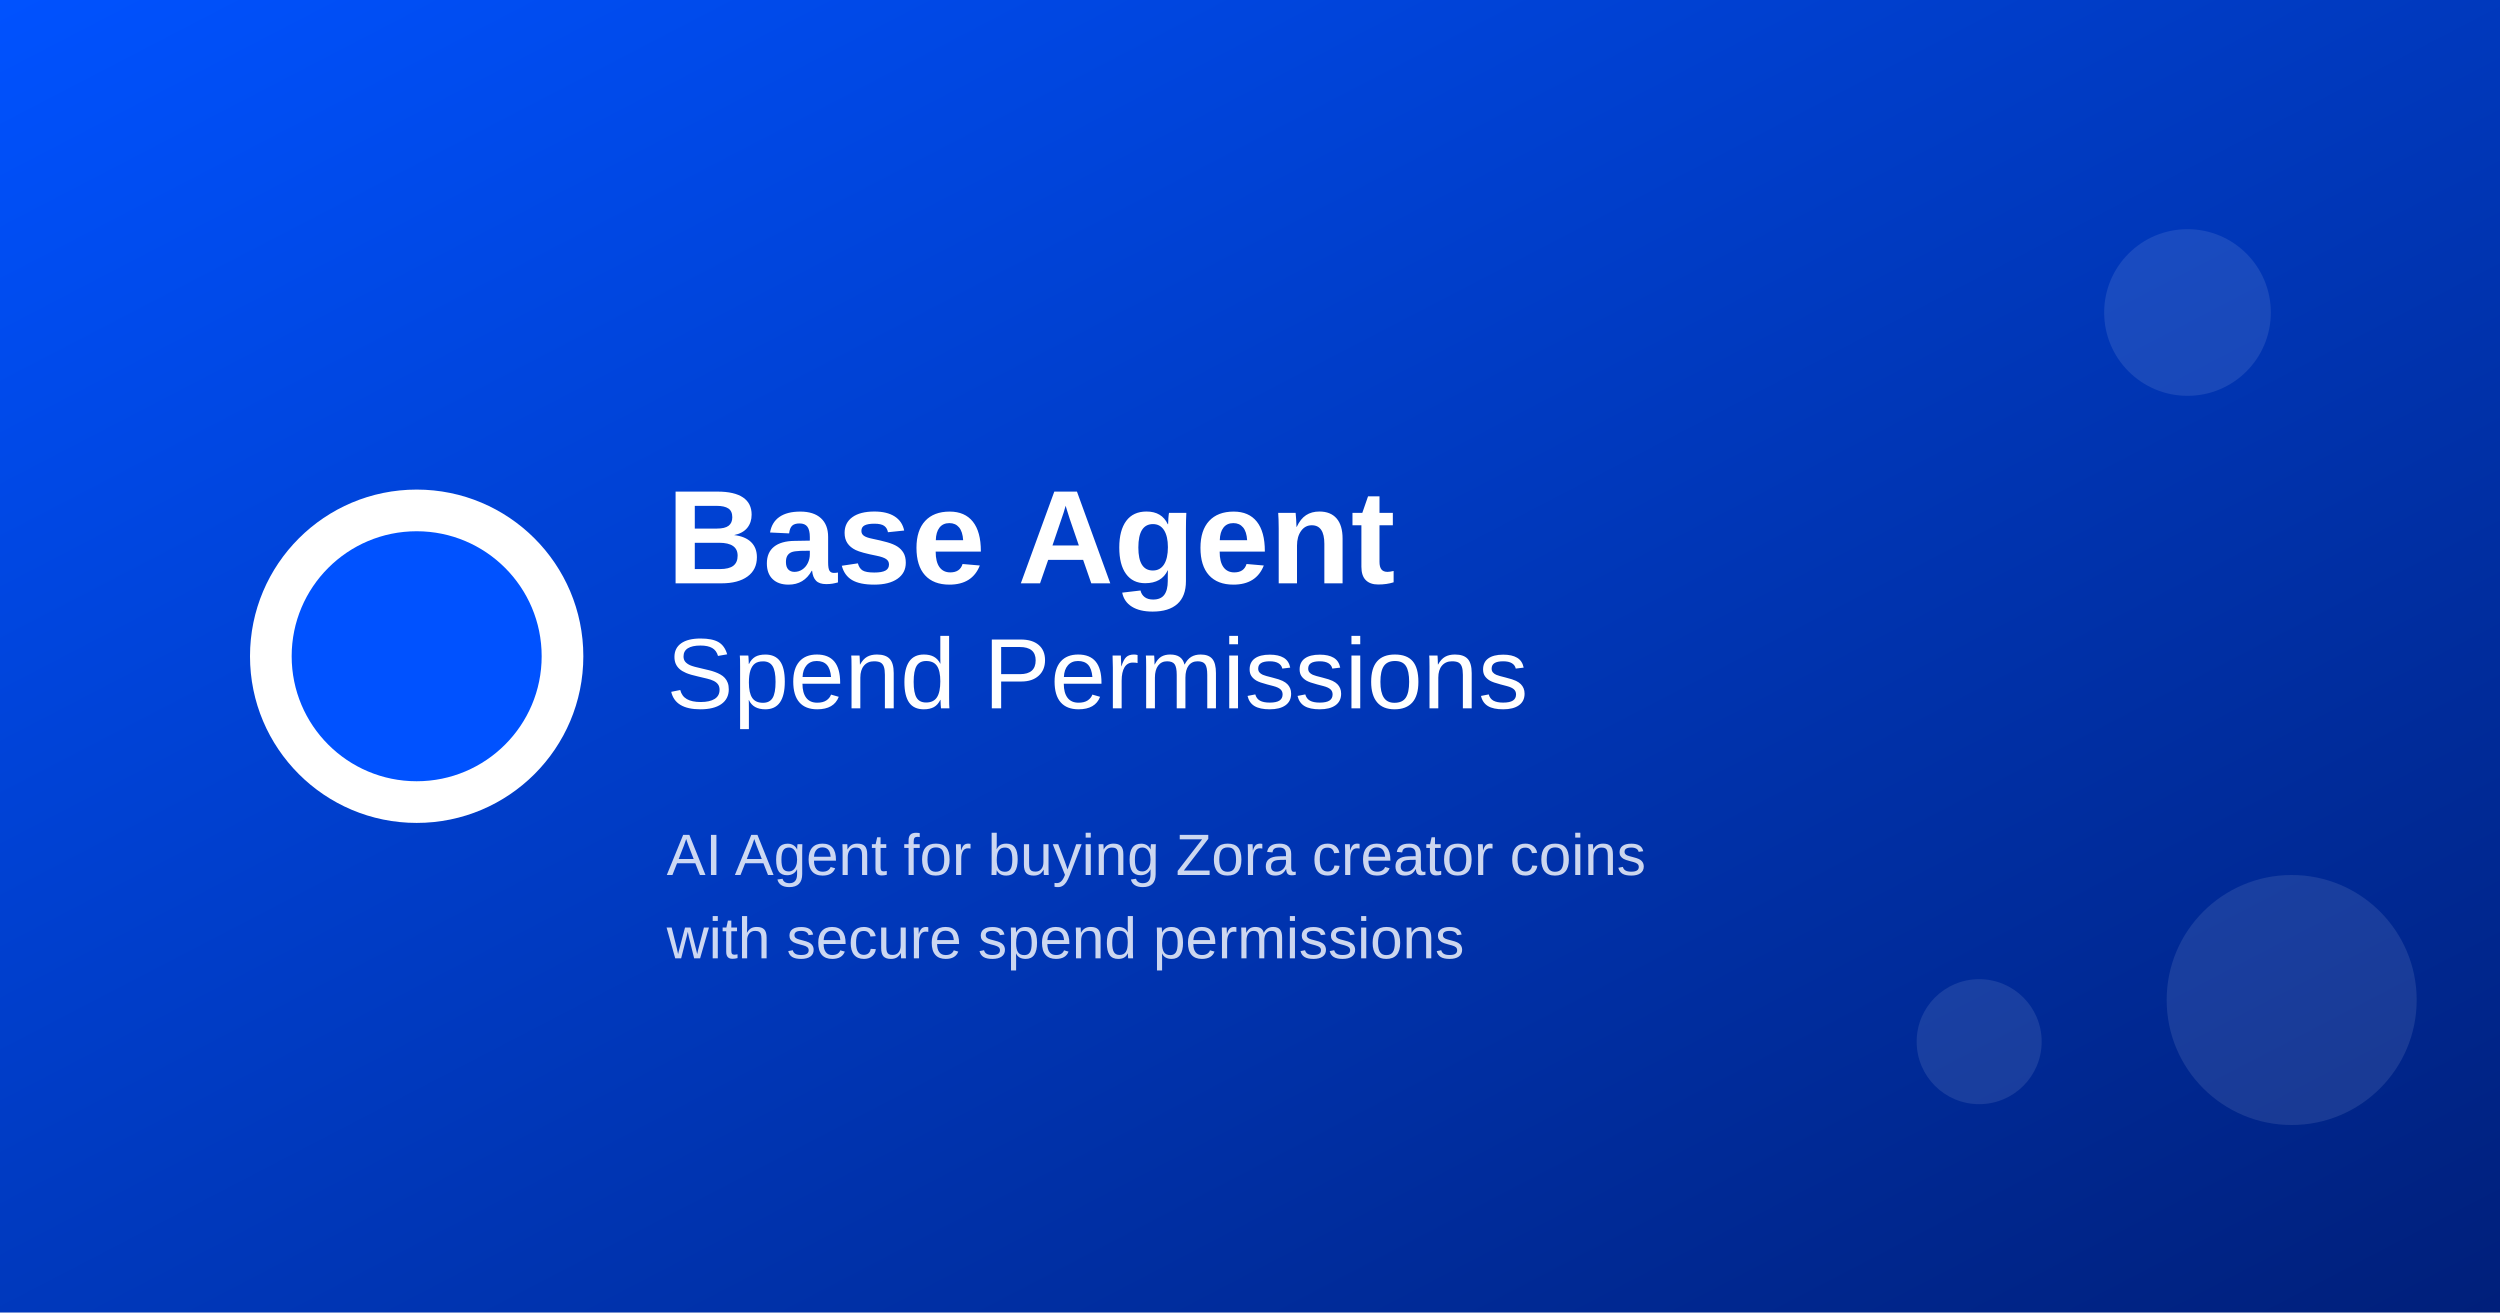
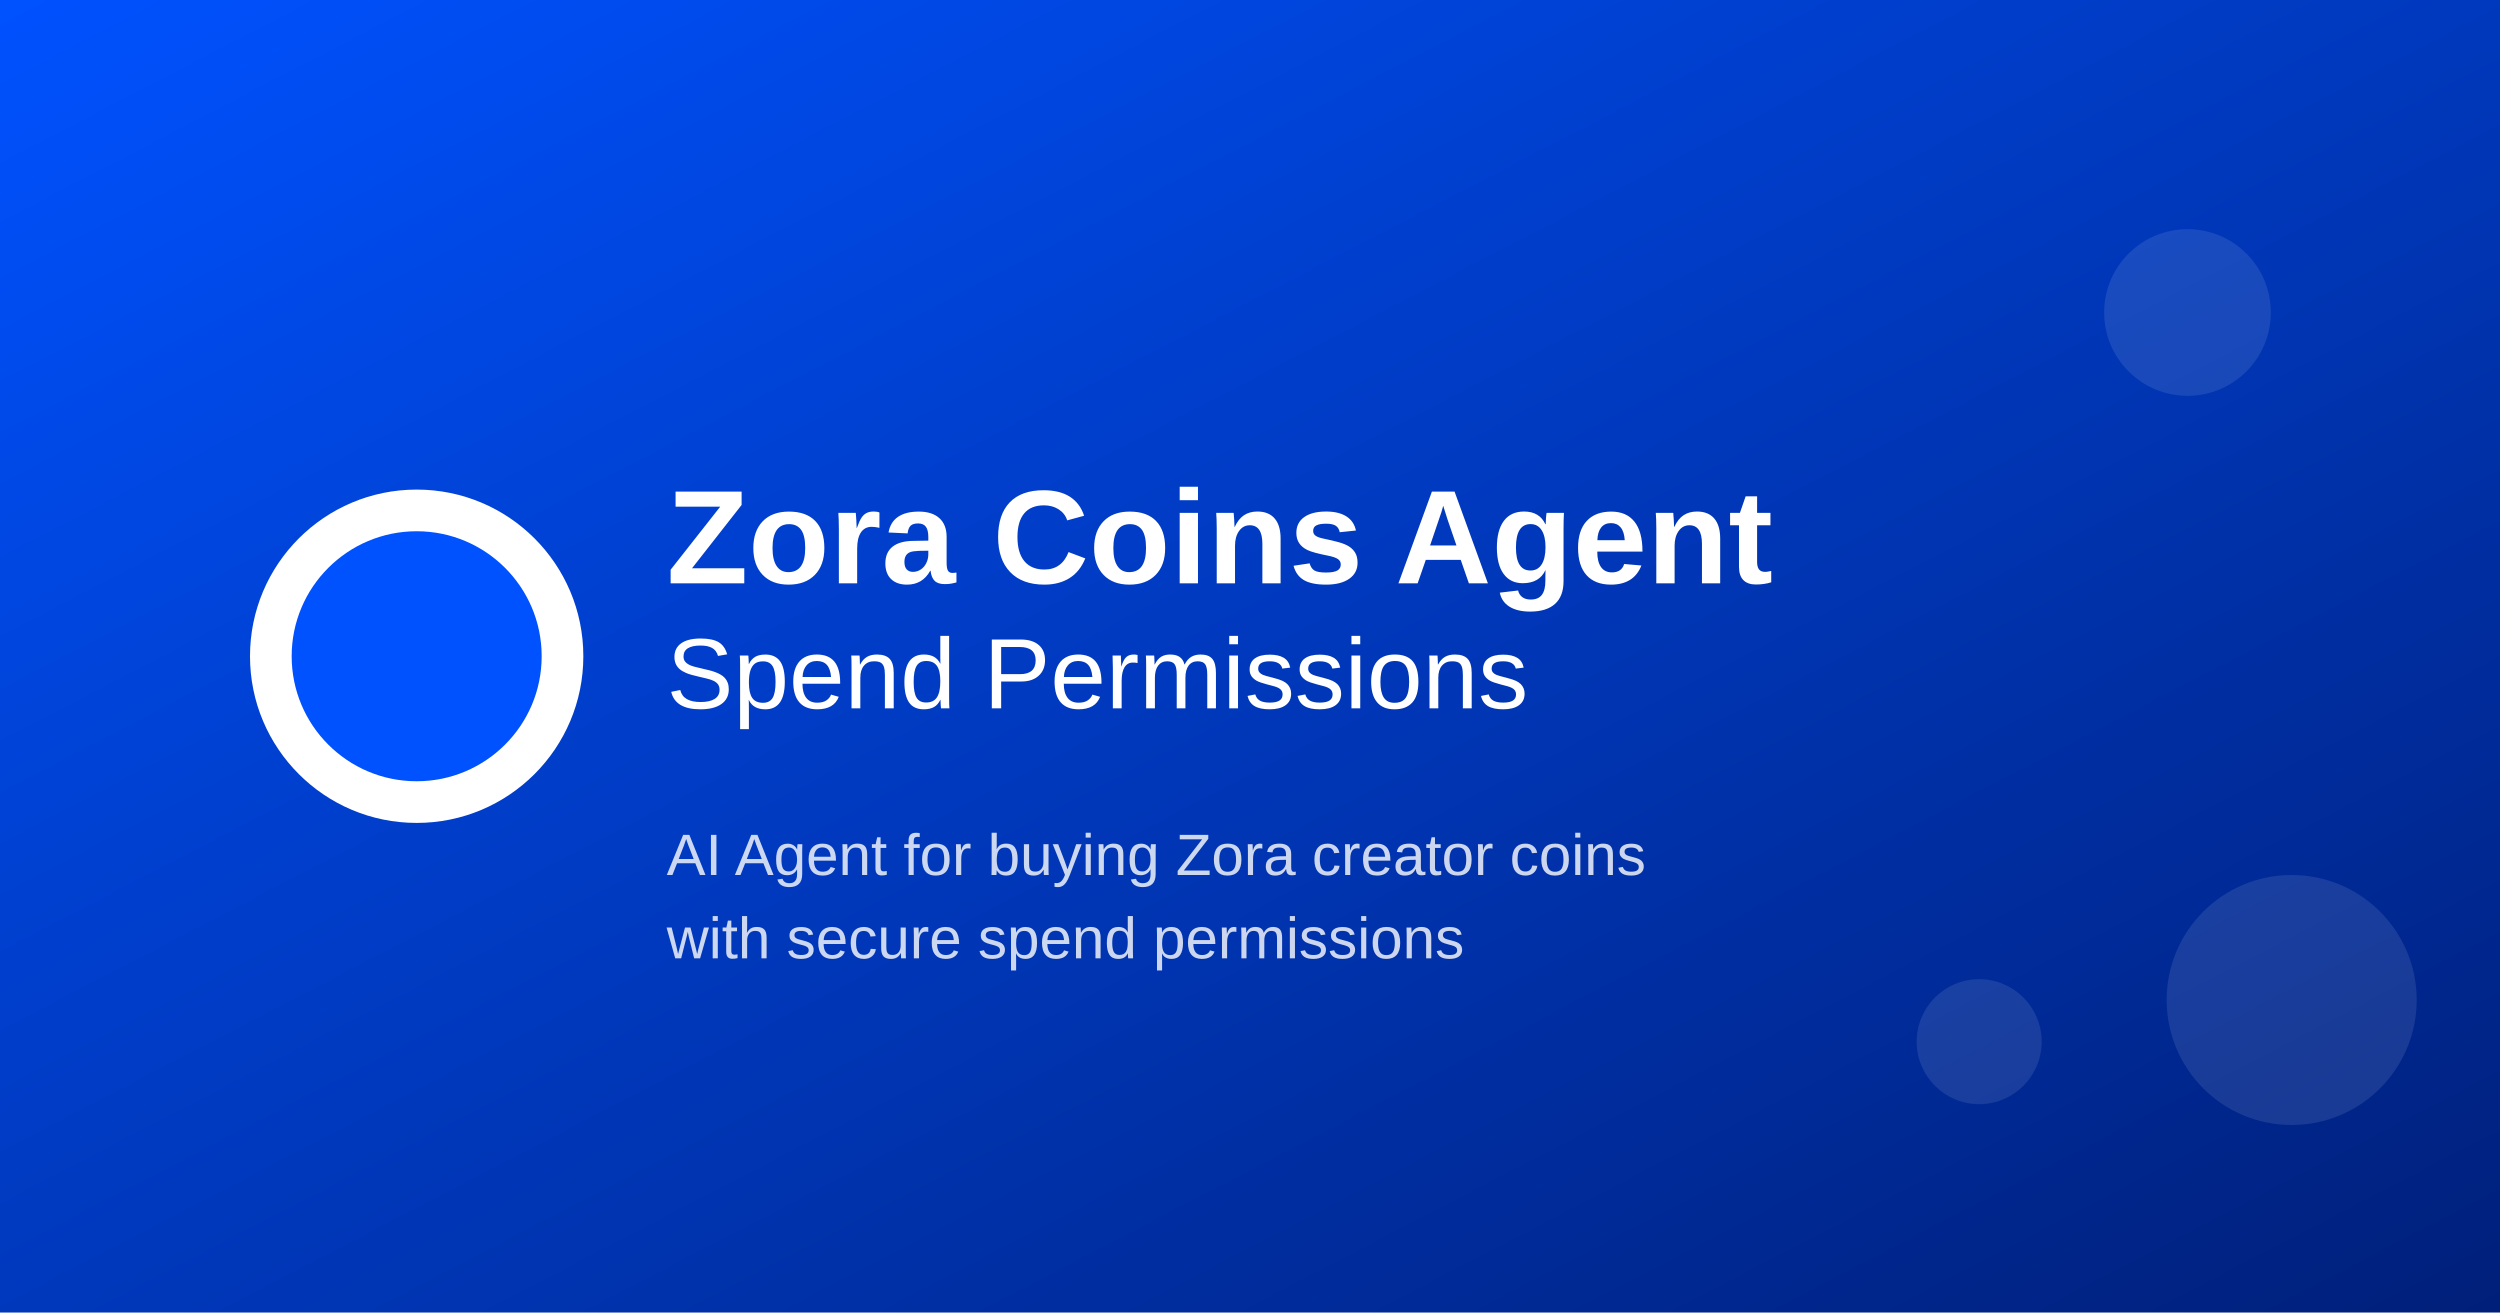
<svg xmlns="http://www.w3.org/2000/svg" width="1200" height="630" viewBox="0 0 1200 630">
  <defs>
    <linearGradient id="bgGradient" x1="0%" y1="0%" x2="100%" y2="100%">
      <stop offset="0%" style="stop-color:#0052FF;stop-opacity:1" />
      <stop offset="100%" style="stop-color:#001F7A;stop-opacity:1" />
    </linearGradient>
  </defs>
  <rect width="1200" height="630" fill="url(#bgGradient)" />
  <circle cx="200" cy="315" r="80" fill="white" />
  <circle cx="200" cy="315" r="60" fill="#0052FF" />
  <text x="320" y="280" font-family="Arial, sans-serif" font-size="64" font-weight="bold" fill="white">
-     Base Agent
+     Zora Coins Agent
  </text>
  <text x="320" y="340" font-family="Arial, sans-serif" font-size="48" font-weight="normal" fill="white">
    Spend Permissions
  </text>
  <text x="320" y="420" font-family="Arial, sans-serif" font-size="28" fill="rgba(255,255,255,0.8)">
    AI Agent for buying Zora creator coins
  </text>
  <text x="320" y="460" font-family="Arial, sans-serif" font-size="28" fill="rgba(255,255,255,0.8)">
    with secure spend permissions
  </text>
  <circle cx="1050" cy="150" r="40" fill="rgba(255,255,255,0.1)" />
  <circle cx="1100" cy="480" r="60" fill="rgba(255,255,255,0.1)" />
  <circle cx="950" cy="500" r="30" fill="rgba(255,255,255,0.1)" />
</svg>
